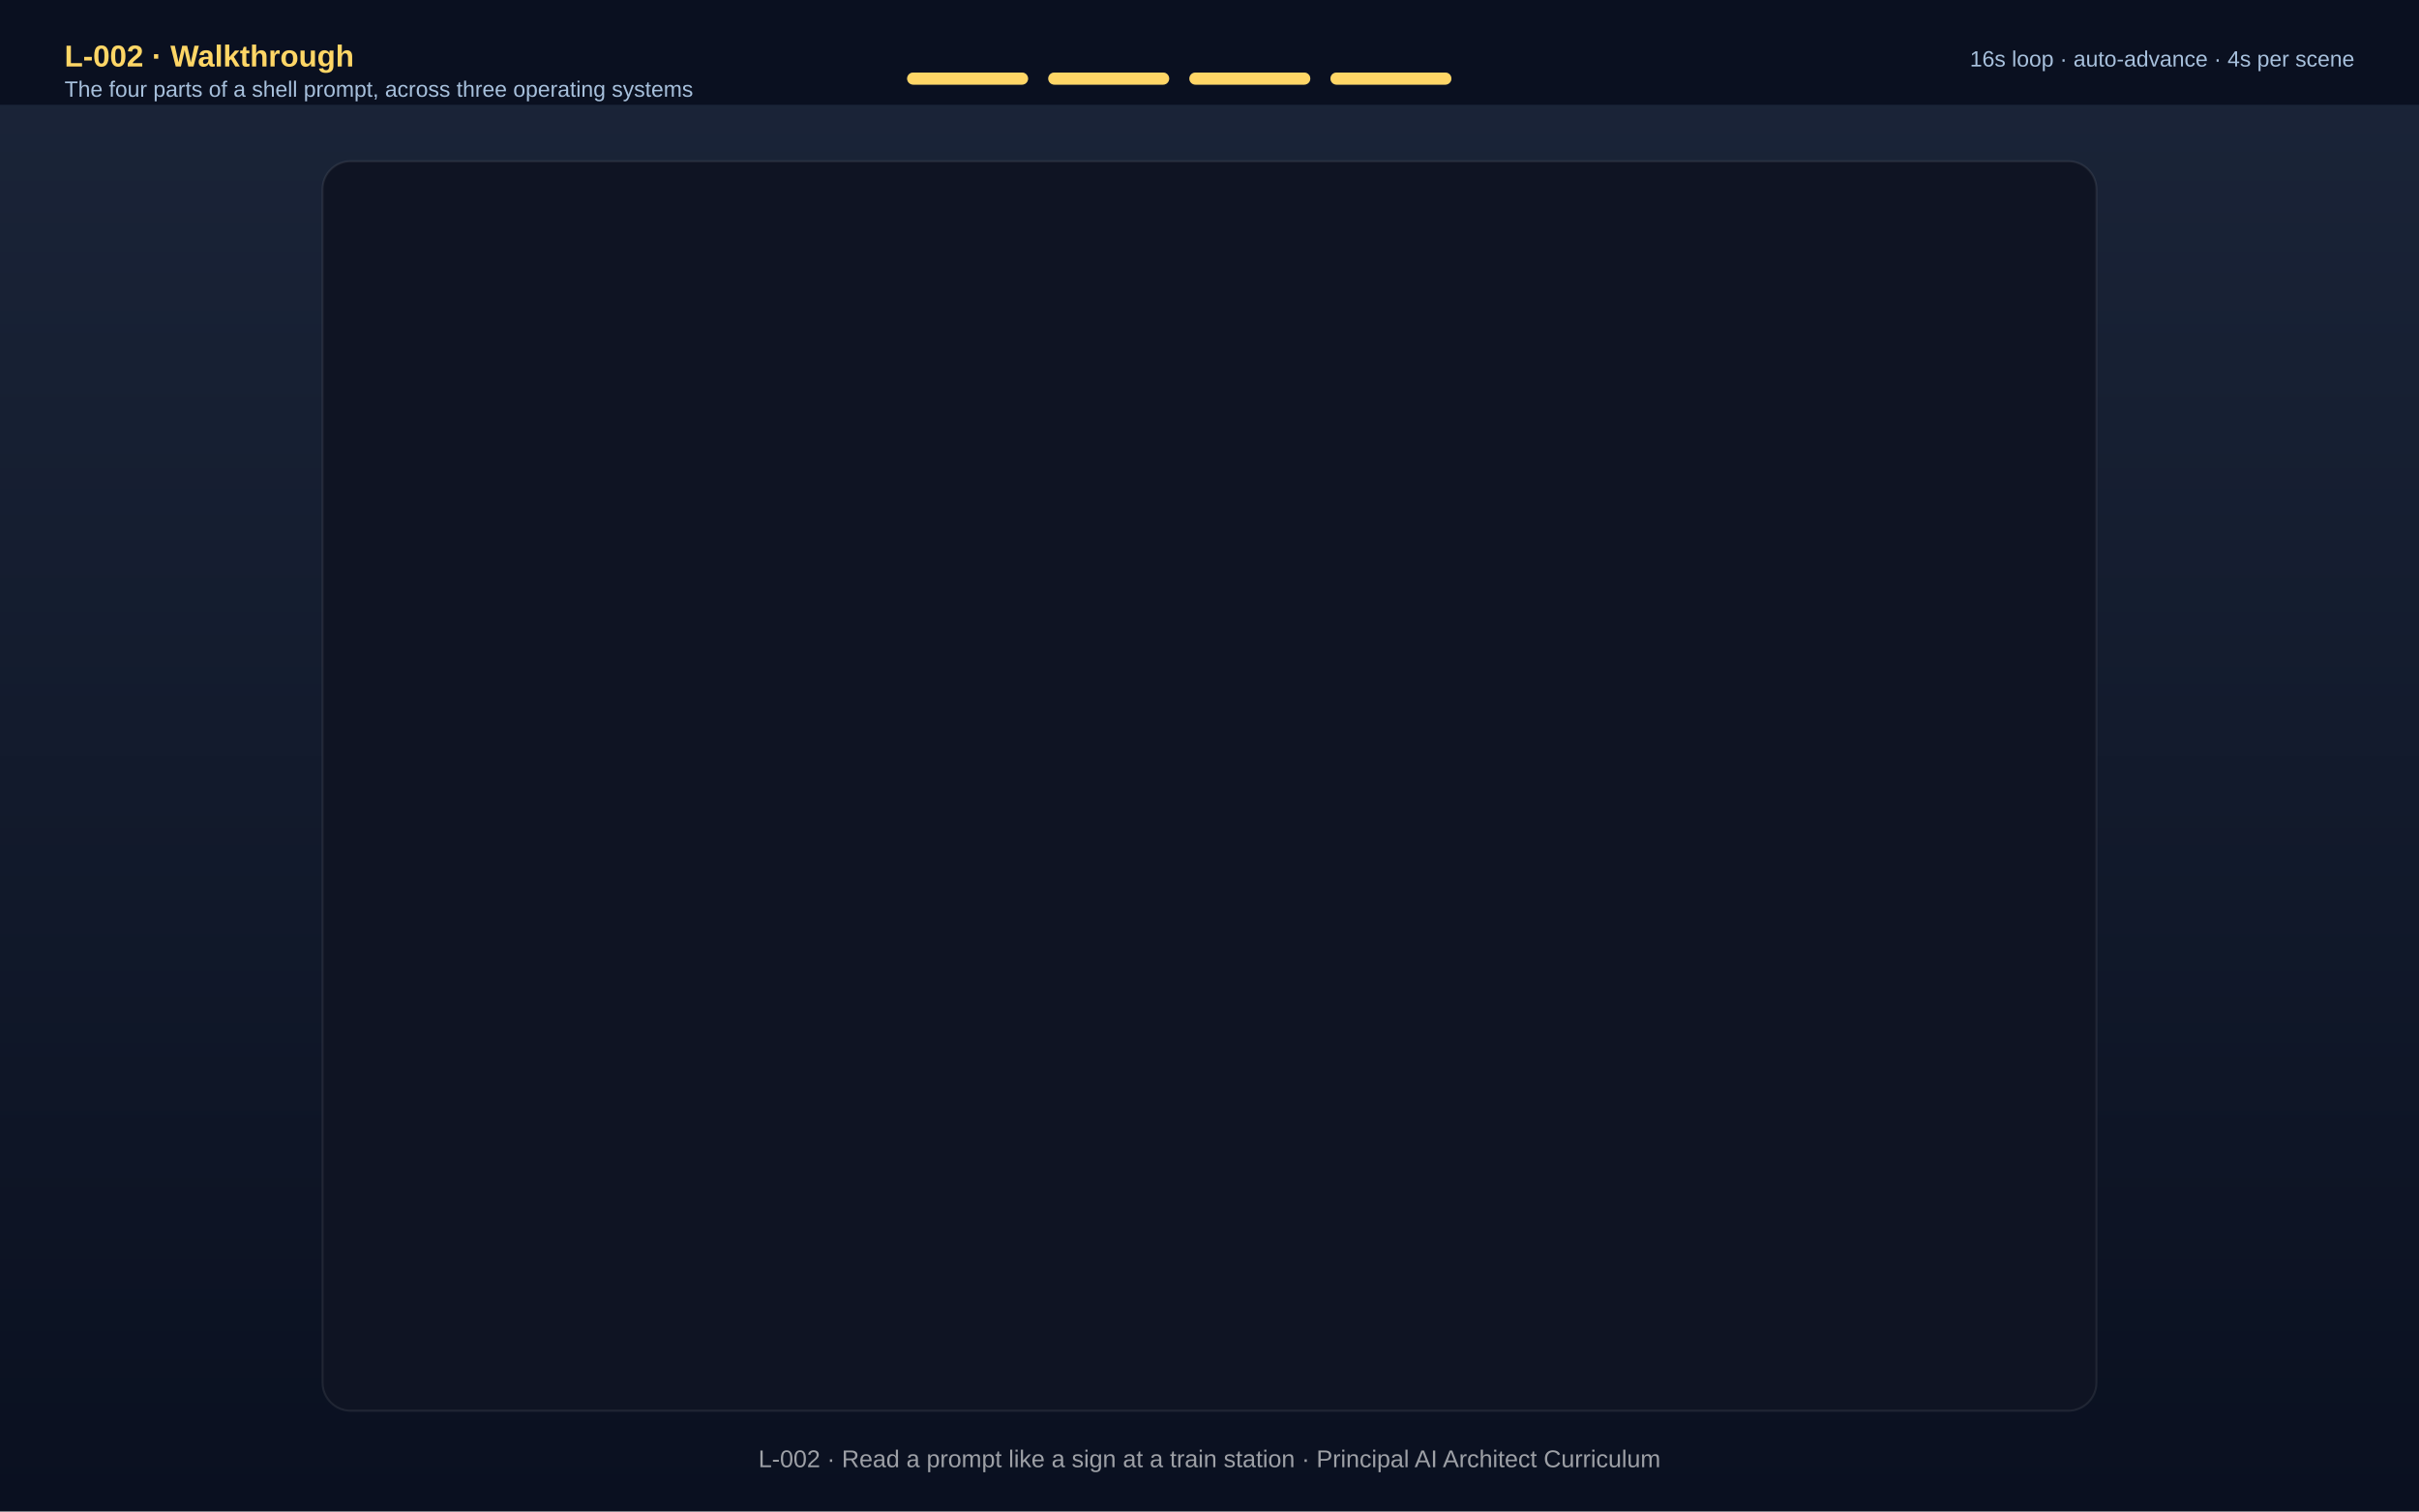
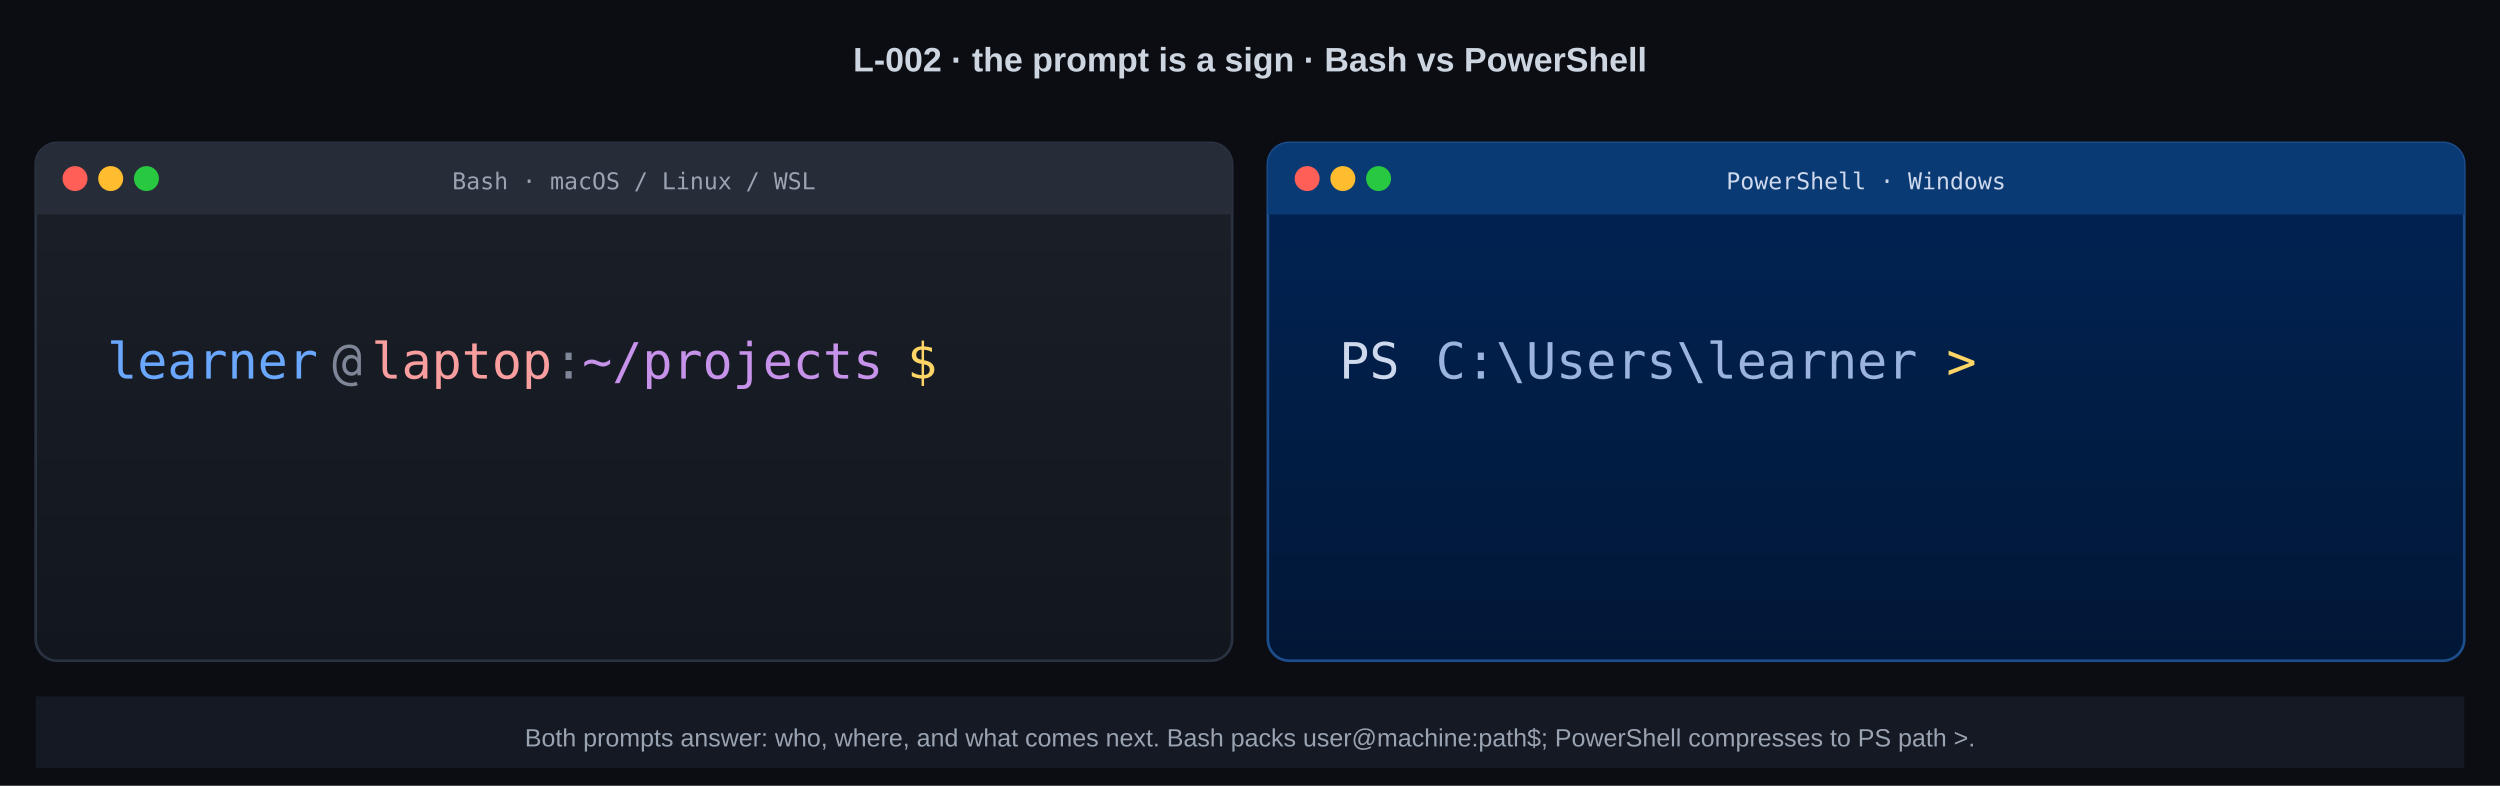
- <svg xmlns="http://www.w3.org/2000/svg" viewBox="0 0 1200 750" role="img" aria-labelledby="walk-title walk-desc">
+ <svg xmlns="http://www.w3.org/2000/svg" viewBox="0 0 1400 440" width="1400" height="440" font-family="'SF Mono','Fira Code','Consolas',monospace">
  <defs>
-     <linearGradient id="wbg2" x1="0" y1="0" x2="0" y2="1">
-       <stop offset="0" stop-color="#1B2539" />
-       <stop offset="1" stop-color="#0A1020" />
+     <linearGradient id="bashbg" x1="0" y1="0" x2="0" y2="1">
+       <stop offset="0" stop-color="#1b2029" />
+       <stop offset="1" stop-color="#12161d" />
    </linearGradient>
-     <style>
-       .ui { font-family: -apple-system, "Segoe UI", "Cantarell", system-ui, Arial, sans-serif; }
-       .mono { font-family: "SF Mono", "Cascadia Mono", "Ubuntu Mono", Consolas, monospace; }
-     </style>
+     <linearGradient id="psbg" x1="0" y1="0" x2="0" y2="1">
+       <stop offset="0" stop-color="#012456" />
+       <stop offset="1" stop-color="#011736" />
+     </linearGradient>
  </defs>
-   <rect width="1200" height="750" fill="url(#wbg2)" />
-   <rect x="0" y="0" width="1200" height="52" fill="#0A1020" />
-   <text x="32" y="33" class="ui" fill="#FFD666" font-weight="700" font-size="15">L-002 · Walkthrough</text>
-   <text x="32" y="48" class="ui" fill="#A7C0DC" font-size="11">The four parts of a shell prompt, across three operating systems</text>
-   <text x="1168" y="33" class="ui" fill="#A7C0DC" font-size="11" text-anchor="end">16s loop · auto-advance · 4s per scene</text>
-   <g transform="translate(450,36)">
-     <rect x="0" y="0" width="60" height="6" rx="3" fill="#FFFFFF" fill-opacity="0.2" />
-     <rect x="0" y="0" width="60" height="6" rx="3" fill="#FFD666">
-       <animate attributeName="opacity" values="1;1;0.25;0.25;0.25;0.25" keyTimes="0;0.25;0.25;0.5;0.75;1" dur="16s" repeatCount="indefinite" />
-     </rect>
-     <rect x="70" y="0" width="60" height="6" rx="3" fill="#FFFFFF" fill-opacity="0.2" />
-     <rect x="70" y="0" width="60" height="6" rx="3" fill="#FFD666">
-       <animate attributeName="opacity" values="0.25;0.25;1;1;0.25;0.25" keyTimes="0;0.25;0.25;0.5;0.5;1" dur="16s" repeatCount="indefinite" />
-     </rect>
-     <rect x="140" y="0" width="60" height="6" rx="3" fill="#FFFFFF" fill-opacity="0.2" />
-     <rect x="140" y="0" width="60" height="6" rx="3" fill="#FFD666">
-       <animate attributeName="opacity" values="0.25;0.25;0.25;0.25;1;1;0.25;0.25" keyTimes="0;0.5;0.5;0.75;0.75;0.85;0.85;1" dur="16s" repeatCount="indefinite" />
-     </rect>
-     <rect x="210" y="0" width="60" height="6" rx="3" fill="#FFFFFF" fill-opacity="0.2" />
-     <rect x="210" y="0" width="60" height="6" rx="3" fill="#FFD666">
-       <animate attributeName="opacity" values="0.25;0.25;0.25;0.25;0.25;0.25;1;1" keyTimes="0;0.25;0.5;0.6;0.75;0.85;0.85;1" dur="16s" repeatCount="indefinite" />
-     </rect>
+   <rect width="1400" height="440" fill="#0b0d12" />
+   <text x="700" y="40" text-anchor="middle" fill="#cdd5e0" font-size="19" font-weight="600" font-family="-apple-system,Arial,sans-serif">L-002 · the prompt is a sign · Bash vs PowerShell</text>
+   <rect x="20" y="80" width="670" height="290" rx="12" ry="12" fill="url(#bashbg)" stroke="#2a3140" stroke-width="1.5" />
+   <rect x="20" y="80" width="670" height="40" rx="12" ry="12" fill="#262c38" />
+   <rect x="20" y="110" width="670" height="10" fill="#262c38" />
+   <circle cx="42" cy="100" r="7" fill="#ff5f57" />
+   <circle cx="62" cy="100" r="7" fill="#febc2e" />
+   <circle cx="82" cy="100" r="7" fill="#28c840" />
+   <text x="355" y="106" text-anchor="middle" fill="#9aa3b2" font-size="13">Bash · macOS / Linux / WSL</text>
+   <rect x="710" y="80" width="670" height="290" rx="12" ry="12" fill="url(#psbg)" stroke="#1c4d8c" stroke-width="1.5" />
+   <rect x="710" y="80" width="670" height="40" rx="12" ry="12" fill="#0a3a73" />
+   <rect x="710" y="110" width="670" height="10" fill="#0a3a73" />
+   <circle cx="732" cy="100" r="7" fill="#ff5f57" />
+   <circle cx="752" cy="100" r="7" fill="#febc2e" />
+   <circle cx="772" cy="100" r="7" fill="#28c840" />
+   <text x="1045" y="106" text-anchor="middle" fill="#cfd9ee" font-size="13">PowerShell · Windows</text>
+   <g font-size="28">
+     <text x="60" y="212" fill="#6aa7ff">learner</text>
+     <text x="186" y="212" fill="#7e8697">@</text>
+     <text x="208" y="212" fill="#f99e9e">laptop</text>
+     <text x="310" y="212" fill="#7e8697">:</text>
+     <text x="326" y="212" fill="#c792ea">~/projects</text>
+     <text x="508" y="212" fill="#ffd666">$</text>
  </g>
-   <g transform="translate(160,80)">
-     <rect x="0" y="0" width="880" height="620" rx="14" fill="#0F1423" stroke="#FFFFFF" stroke-opacity="0.08" />
-     <g opacity="0">
-       <animate attributeName="opacity" values="0;1;1;0;0;0;0;0" keyTimes="0;0.062;0.2;0.25;0.5;0.75;0.9;1" dur="16s" repeatCount="indefinite" />
-       <text x="440" y="60" class="ui" font-size="20" font-weight="700" fill="#FFFFFF" text-anchor="middle">A generic shell prompt, labeled</text>
-       <text x="440" y="84" class="ui" font-size="12" fill="#A9B8CC" text-anchor="middle">Read it left to right. Each chunk answers one question.</text>
-       <rect x="100" y="160" width="680" height="120" rx="10" fill="#1B1B1F" stroke="#3A3A40" />
-       <text x="130" y="235" class="mono" font-size="26" font-weight="700" fill="#50E8B3">learner</text>
-       <text x="228" y="235" class="mono" font-size="26" fill="#D0D0D8">@</text>
-       <text x="246" y="235" class="mono" font-size="26" font-weight="700" fill="#F99E9E">laptop</text>
-       <text x="338" y="235" class="mono" font-size="26" fill="#D0D0D8">:</text>
-       <text x="350" y="235" class="mono" font-size="26" font-weight="700" fill="#5FA3D1">~/projects</text>
-       <text x="504" y="235" class="mono" font-size="26" font-weight="700" fill="#FFD666">$</text>
-       <rect x="526" y="215" width="14" height="24" fill="#D0D0D8">
-         <animate attributeName="opacity" values="1;1;0;0;1" keyTimes="0;0.5;0.5;1;1" dur="1s" repeatCount="indefinite" />
-       </rect>
-       <g>
-         <rect x="90" y="340" width="180" height="80" rx="8" fill="#0F0A18" stroke="#50E8B3" stroke-width="1.5" />
-         <text x="180" y="368" class="ui" font-size="13" font-weight="700" fill="#50E8B3" text-anchor="middle">Who you are</text>
-         <text x="180" y="392" class="ui" font-size="12" fill="#FFFFFF" text-anchor="middle">username</text>
-         <text x="180" y="410" class="ui" font-size="11" fill="#D6E2F0" text-anchor="middle">whoami</text>
-       </g>
-       <g>
-         <rect x="290" y="340" width="180" height="80" rx="8" fill="#0F0A18" stroke="#F99E9E" stroke-width="1.5" />
-         <text x="380" y="368" class="ui" font-size="13" font-weight="700" fill="#F99E9E" text-anchor="middle">Which machine</text>
-         <text x="380" y="392" class="ui" font-size="12" fill="#FFFFFF" text-anchor="middle">hostname</text>
-         <text x="380" y="410" class="ui" font-size="11" fill="#D6E2F0" text-anchor="middle">hostname</text>
-       </g>
-       <g>
-         <rect x="490" y="340" width="180" height="80" rx="8" fill="#0F0A18" stroke="#5FA3D1" stroke-width="1.5" />
-         <text x="580" y="368" class="ui" font-size="13" font-weight="700" fill="#5FA3D1" text-anchor="middle">Where you are</text>
-         <text x="580" y="392" class="ui" font-size="12" fill="#FFFFFF" text-anchor="middle">directory</text>
-         <text x="580" y="410" class="ui" font-size="11" fill="#D6E2F0" text-anchor="middle">pwd</text>
-       </g>
-       <g>
-         <rect x="690" y="340" width="180" height="80" rx="8" fill="#0F0A18" stroke="#FFD666" stroke-width="1.5" />
-         <text x="780" y="368" class="ui" font-size="13" font-weight="700" fill="#FFD666" text-anchor="middle">Ready to type</text>
-         <text x="780" y="392" class="ui" font-size="12" fill="#FFFFFF" text-anchor="middle">prompt character</text>
-         <text x="780" y="410" class="ui" font-size="11" fill="#D6E2F0" text-anchor="middle">$ % &gt;</text>
-       </g>
-       <path d="M 170 245 Q 170 310 180 340" stroke="#50E8B3" stroke-width="1.5" stroke-dasharray="4 4" fill="none" />
-       <path d="M 275 245 Q 320 310 380 340" stroke="#F99E9E" stroke-width="1.5" stroke-dasharray="4 4" fill="none" />
-       <path d="M 420 245 Q 500 310 580 340" stroke="#5FA3D1" stroke-width="1.5" stroke-dasharray="4 4" fill="none" />
-       <path d="M 512 245 Q 650 310 780 340" stroke="#FFD666" stroke-width="1.5" stroke-dasharray="4 4" fill="none" />
-       <text x="440" y="480" class="ui" font-size="13" fill="#FFFFFF" fill-opacity="0.75" text-anchor="middle">Same four questions on every system. Only the wording changes.</text>
-     </g>
-     <g opacity="0">
-       <animate attributeName="opacity" values="0;0;0;0;1;1;0;0" keyTimes="0;0.2;0.2;0.25;0.312;0.45;0.5;1" dur="16s" repeatCount="indefinite" />
-       <text x="440" y="60" class="ui" font-size="20" font-weight="700" fill="#FFFFFF" text-anchor="middle">macOS, default shell is Zsh</text>
-       <text x="440" y="84" class="ui" font-size="12" fill="#A9B8CC" text-anchor="middle">Four tokens: learner, MacBook dash Pro, tilde, percent.</text>
-       <rect x="60" y="160" width="760" height="160" rx="10" fill="#1B1B1F" stroke="#3A3A40" />
-       <rect x="60" y="160" width="760" height="28" rx="10" fill="#2A2A2D" />
-       <circle cx="82" cy="174" r="6" fill="#FF5F57" />
-       <circle cx="100" cy="174" r="6" fill="#FEBC2E" />
-       <circle cx="118" cy="174" r="6" fill="#28C840" />
-       <text x="440" y="179" class="ui" font-size="11" fill="#D0D0D8" text-anchor="middle">learner : zsh</text>
-       <text x="90" y="222" class="mono" font-size="13" fill="#6F7A8C">Last login: Mon Apr 20 09:41:12</text>
-       <text x="90" y="272" class="mono" font-size="22" font-weight="700" fill="#50E8B3">learner</text>
-       <text x="173" y="272" class="mono" font-size="22" fill="#D0D0D8">@</text>
-       <text x="188" y="272" class="mono" font-size="22" font-weight="700" fill="#F99E9E">MacBook-Pro</text>
-       <text x="340" y="272" class="mono" font-size="22" fill="#D0D0D8"> </text>
-       <text x="350" y="272" class="mono" font-size="22" font-weight="700" fill="#5FA3D1">~</text>
-       <text x="365" y="272" class="mono" font-size="22" fill="#D0D0D8"> </text>
-       <text x="375" y="272" class="mono" font-size="22" font-weight="700" fill="#FFD666">%</text>
-       <rect x="398" y="255" width="12" height="20" fill="#D0D0D8">
-         <animate attributeName="opacity" values="1;1;0;0;1" keyTimes="0;0.5;0.5;1;1" dur="1s" repeatCount="indefinite" />
-       </rect>
-       <g transform="translate(90,380)">
-         <rect x="0" y="0" width="16" height="16" fill="#50E8B3" />
-         <text x="24" y="13" class="ui" font-size="13" fill="#FFFFFF">learner (username)</text>
-         <rect x="200" y="0" width="16" height="16" fill="#F99E9E" />
-         <text x="224" y="13" class="ui" font-size="13" fill="#FFFFFF">MacBook-Pro (machine)</text>
-         <rect x="460" y="0" width="16" height="16" fill="#5FA3D1" />
-         <text x="484" y="13" class="ui" font-size="13" fill="#FFFFFF">~ (home directory)</text>
-         <rect x="650" y="0" width="16" height="16" fill="#FFD666" />
-         <text x="674" y="13" class="ui" font-size="13" fill="#FFFFFF">% (Zsh prompt)</text>
-       </g>
-       <text x="440" y="460" class="ui" font-size="13" fill="#FFFFFF" fill-opacity="0.75" text-anchor="middle">Spaces separate the tokens. Zsh shows only the deepest folder by default.</text>
-     </g>
-     <g opacity="0">
-       <animate attributeName="opacity" values="0;0;0;0;0;0;1;1;0" keyTimes="0;0.3;0.5;0.5;0.5;0.5;0.562;0.7;0.75" dur="16s" repeatCount="indefinite" />
-       <text x="440" y="60" class="ui" font-size="20" font-weight="700" fill="#FFFFFF" text-anchor="middle">Linux (Ubuntu), default shell is Bash</text>
-       <text x="440" y="84" class="ui" font-size="12" fill="#A9B8CC" text-anchor="middle">Tokens packed tighter: at, colon, dollar.</text>
-       <rect x="60" y="160" width="760" height="160" rx="10" fill="#300A24" stroke="#4A1E3E" />
-       <rect x="60" y="160" width="760" height="28" rx="10" fill="#3B1532" />
-       <text x="440" y="179" class="ui" font-size="11" fill="#E3E1DC" text-anchor="middle">learner@laptop: ~/projects</text>
-       <text x="90" y="260" class="mono" font-size="22" font-weight="700" fill="#50E8B3">learner</text>
-       <text x="173" y="260" class="mono" font-size="22" fill="#EEE8D5">@</text>
-       <text x="188" y="260" class="mono" font-size="22" font-weight="700" fill="#F99E9E">laptop</text>
-       <text x="264" y="260" class="mono" font-size="22" fill="#EEE8D5">:</text>
-       <text x="274" y="260" class="mono" font-size="22" font-weight="700" fill="#5FA3D1">~/projects</text>
-       <text x="406" y="260" class="mono" font-size="22" font-weight="700" fill="#FFD666">$</text>
-       <rect x="426" y="243" width="12" height="20" fill="#EEE8D5">
-         <animate attributeName="opacity" values="1;1;0;0;1" keyTimes="0;0.5;0.5;1;1" dur="1s" repeatCount="indefinite" />
-       </rect>
-       <g transform="translate(90,380)">
-         <rect x="0" y="0" width="16" height="16" fill="#50E8B3" />
-         <text x="24" y="13" class="ui" font-size="13" fill="#FFFFFF">learner (username)</text>
-         <rect x="200" y="0" width="16" height="16" fill="#F99E9E" />
-         <text x="224" y="13" class="ui" font-size="13" fill="#FFFFFF">laptop (hostname)</text>
-         <rect x="420" y="0" width="16" height="16" fill="#5FA3D1" />
-         <text x="444" y="13" class="ui" font-size="13" fill="#FFFFFF">~/projects (directory)</text>
-         <rect x="650" y="0" width="16" height="16" fill="#FFD666" />
-         <text x="674" y="13" class="ui" font-size="13" fill="#FFFFFF">$ (Bash prompt)</text>
-       </g>
-       <text x="440" y="460" class="ui" font-size="13" fill="#FFFFFF" fill-opacity="0.75" text-anchor="middle">Colon separates the machine from the directory. Dollar ends the line.</text>
-     </g>
-     <g opacity="0">
-       <animate attributeName="opacity" values="0;0;0;0;0;0;0;0;1;1" keyTimes="0;0.2;0.3;0.45;0.5;0.7;0.75;0.8;0.812;1" dur="16s" repeatCount="indefinite" />
-       <text x="440" y="60" class="ui" font-size="20" font-weight="700" fill="#FFFFFF" text-anchor="middle">Windows 11, default profile is PowerShell</text>
-       <text x="440" y="84" class="ui" font-size="12" fill="#A9B8CC" text-anchor="middle">Only two visible tokens. Username and hostname exist, just hidden.</text>
-       <rect x="60" y="160" width="760" height="160" rx="4" fill="#0C0C0C" stroke="#2A2A2A" />
-       <rect x="60" y="160" width="760" height="28" fill="#202020" />
-       <rect x="80" y="166" width="10" height="16" fill="#0078D4" />
-       <text x="440" y="179" class="ui" font-size="11" fill="#F0F0F0" text-anchor="middle">PowerShell : Windows Terminal</text>
-       <text x="90" y="240" class="mono" font-size="13" fill="#C8C8C8">PowerShell 7.4.1</text>
-       <text x="90" y="290" class="mono" font-size="22" font-weight="700" fill="#C39BFF">PS</text>
-       <text x="124" y="290" class="mono" font-size="22" fill="#C8C8C8"> </text>
-       <text x="134" y="290" class="mono" font-size="22" font-weight="700" fill="#5FA3D1">C:\Users\learner</text>
-       <text x="356" y="290" class="mono" font-size="22" font-weight="700" fill="#FFD666">&gt;</text>
-       <rect x="376" y="272" width="12" height="20" fill="#C8C8C8">
-         <animate attributeName="opacity" values="1;1;0;0;1" keyTimes="0;0.5;0.5;1;1" dur="1s" repeatCount="indefinite" />
-       </rect>
-       <g transform="translate(90,380)">
-         <rect x="0" y="0" width="16" height="16" fill="#C39BFF" />
-         <text x="24" y="13" class="ui" font-size="13" fill="#FFFFFF">PS (shell indicator)</text>
-         <rect x="220" y="0" width="16" height="16" fill="#5FA3D1" />
-         <text x="244" y="13" class="ui" font-size="13" fill="#FFFFFF">C:\Users\learner (directory)</text>
-         <rect x="550" y="0" width="16" height="16" fill="#FFD666" />
-         <text x="574" y="13" class="ui" font-size="13" fill="#FFFFFF">&gt; (prompt character)</text>
-       </g>
-       <text x="440" y="460" class="ui" font-size="13" fill="#FFFFFF" fill-opacity="0.75" text-anchor="middle">Run whoami and hostname to see the missing two pieces.</text>
-     </g>
+   <g font-size="28">
+     <text x="750" y="212" fill="#cfd9ee">PS</text>
+     <text x="804" y="212" fill="#9bb4dd">C:\Users\learner</text>
+     <text x="1090" y="212" fill="#ffd666">&gt;</text>
  </g>
-   <text x="600" y="728" class="ui" font-size="12" fill="#FFFFFF" fill-opacity="0.6" text-anchor="middle">L-002 · Read a prompt like a sign at a train station · Principal AI Architect Curriculum</text>
+   <rect x="20" y="390" width="1360" height="40" fill="#141923" />
+   <text x="700" y="418" text-anchor="middle" fill="#9aa3b2" font-size="14" font-family="-apple-system,Arial,sans-serif">Both prompts answer: who, where, and what comes next. Bash packs user@machine:path$; PowerShell compresses to PS path &gt;.</text>
</svg>
